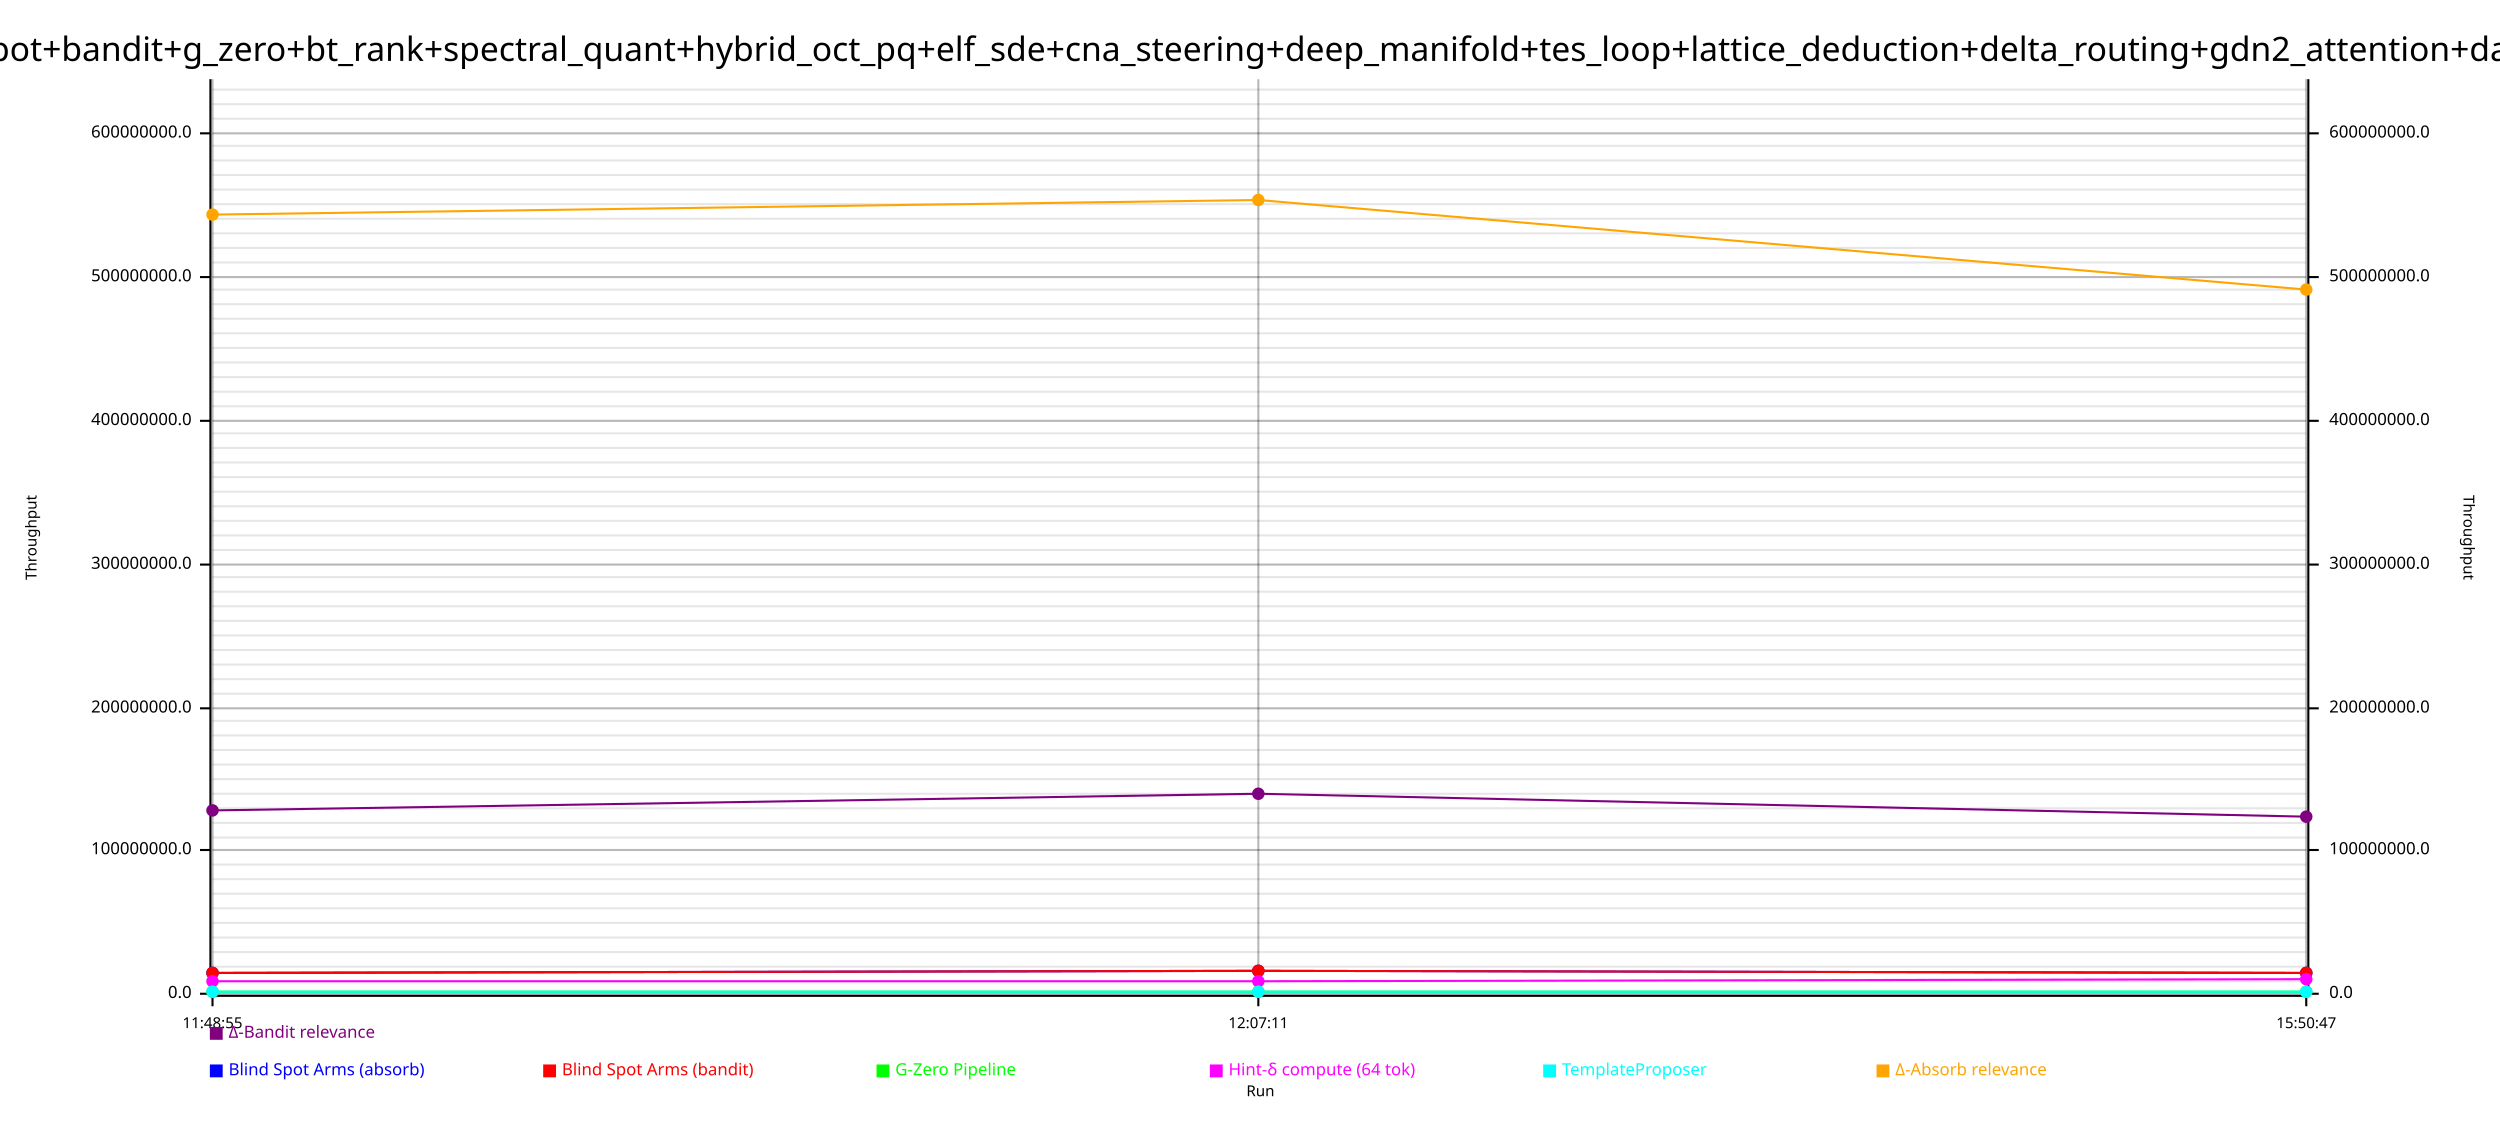
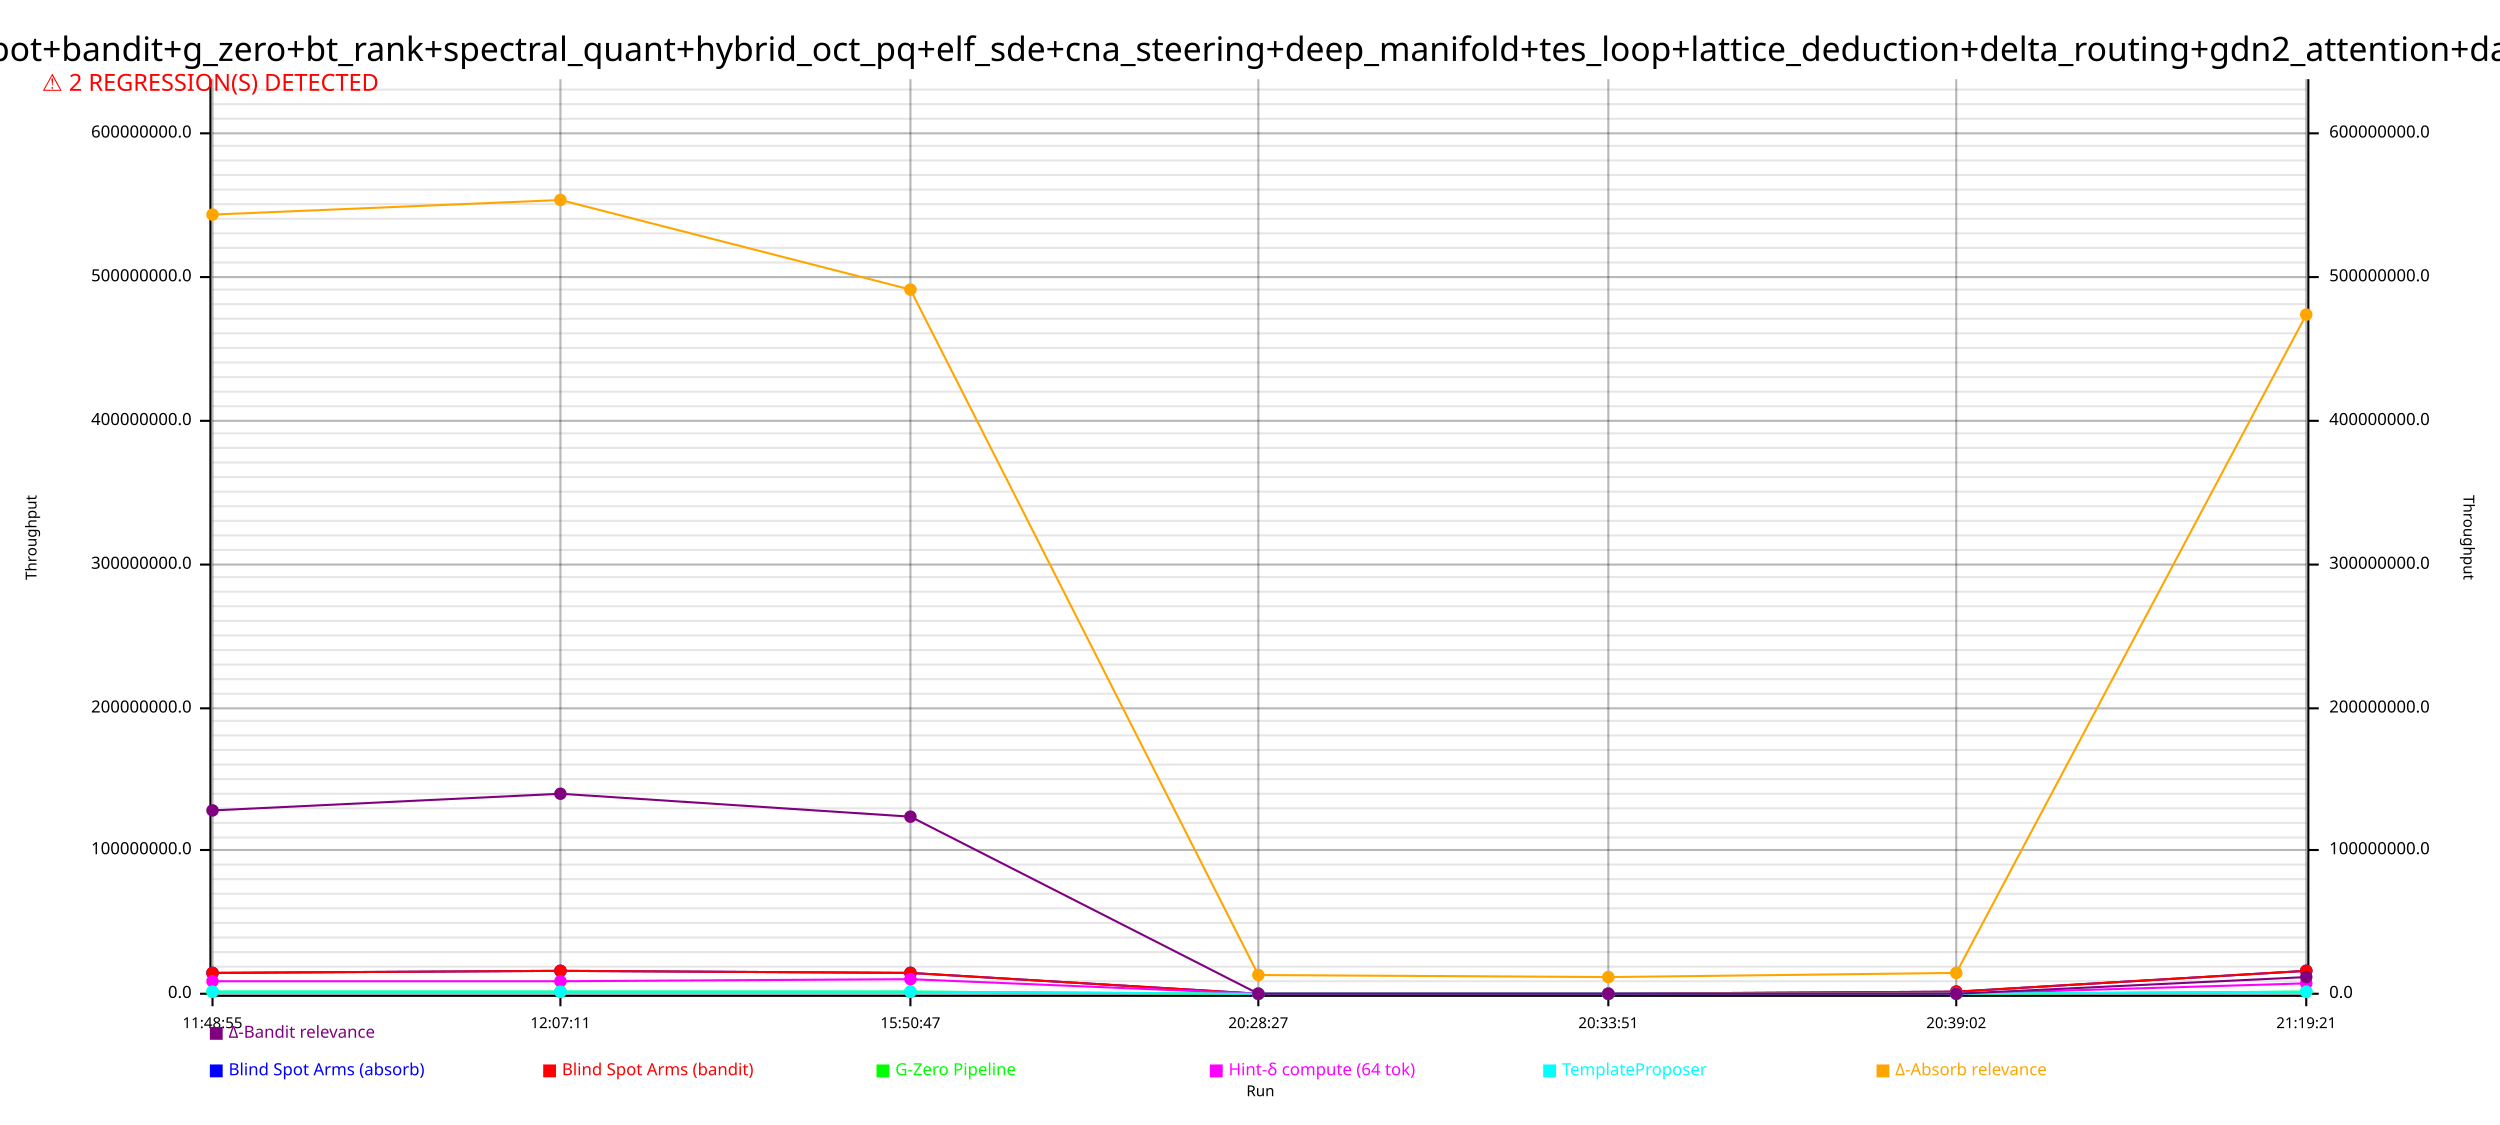
<svg xmlns="http://www.w3.org/2000/svg" width="1200" height="540" viewBox="0 0 1200 540">
  <rect x="0" y="0" width="1200" height="540" opacity="1" fill="#FFFFFF" stroke="none" />
  <text x="600" y="17" dy="0.76em" text-anchor="middle" font-family="sans-serif" font-size="16.129" opacity="1" fill="#000000">
Game — Time Series [sparse_mlp+domain_latent+ppot+bandit+g_zero+bt_rank+spectral_quant+hybrid_oct_pq+elf_sde+cna_steering+deep_manifold+tes_loop+lattice_deduction+delta_routing+gdn2_attention+dash_attn+dreamer+lt2_looped+plasma_path+tf_loop]
</text>
  <line opacity="0.1" stroke="#000000" stroke-width="1" x1="102" y1="477" x2="102" y2="38" />
+   <line opacity="0.1" stroke="#000000" stroke-width="1" x1="269" y1="477" x2="269" y2="38" />
+   <line opacity="0.1" stroke="#000000" stroke-width="1" x1="437" y1="477" x2="437" y2="38" />
  <line opacity="0.1" stroke="#000000" stroke-width="1" x1="604" y1="477" x2="604" y2="38" />
+   <line opacity="0.1" stroke="#000000" stroke-width="1" x1="772" y1="477" x2="772" y2="38" />
+   <line opacity="0.1" stroke="#000000" stroke-width="1" x1="939" y1="477" x2="939" y2="38" />
  <line opacity="0.1" stroke="#000000" stroke-width="1" x1="1107" y1="477" x2="1107" y2="38" />
  <line opacity="0.1" stroke="#000000" stroke-width="1" x1="102" y1="477" x2="1107" y2="477" />
  <line opacity="0.1" stroke="#000000" stroke-width="1" x1="102" y1="471" x2="1107" y2="471" />
  <line opacity="0.1" stroke="#000000" stroke-width="1" x1="102" y1="464" x2="1107" y2="464" />
  <line opacity="0.1" stroke="#000000" stroke-width="1" x1="102" y1="457" x2="1107" y2="457" />
  <line opacity="0.1" stroke="#000000" stroke-width="1" x1="102" y1="450" x2="1107" y2="450" />
  <line opacity="0.1" stroke="#000000" stroke-width="1" x1="102" y1="443" x2="1107" y2="443" />
  <line opacity="0.1" stroke="#000000" stroke-width="1" x1="102" y1="436" x2="1107" y2="436" />
  <line opacity="0.1" stroke="#000000" stroke-width="1" x1="102" y1="429" x2="1107" y2="429" />
  <line opacity="0.1" stroke="#000000" stroke-width="1" x1="102" y1="422" x2="1107" y2="422" />
  <line opacity="0.1" stroke="#000000" stroke-width="1" x1="102" y1="415" x2="1107" y2="415" />
  <line opacity="0.1" stroke="#000000" stroke-width="1" x1="102" y1="408" x2="1107" y2="408" />
  <line opacity="0.1" stroke="#000000" stroke-width="1" x1="102" y1="402" x2="1107" y2="402" />
  <line opacity="0.1" stroke="#000000" stroke-width="1" x1="102" y1="395" x2="1107" y2="395" />
  <line opacity="0.1" stroke="#000000" stroke-width="1" x1="102" y1="388" x2="1107" y2="388" />
  <line opacity="0.1" stroke="#000000" stroke-width="1" x1="102" y1="381" x2="1107" y2="381" />
  <line opacity="0.1" stroke="#000000" stroke-width="1" x1="102" y1="374" x2="1107" y2="374" />
  <line opacity="0.1" stroke="#000000" stroke-width="1" x1="102" y1="367" x2="1107" y2="367" />
  <line opacity="0.1" stroke="#000000" stroke-width="1" x1="102" y1="360" x2="1107" y2="360" />
  <line opacity="0.1" stroke="#000000" stroke-width="1" x1="102" y1="353" x2="1107" y2="353" />
  <line opacity="0.1" stroke="#000000" stroke-width="1" x1="102" y1="346" x2="1107" y2="346" />
  <line opacity="0.1" stroke="#000000" stroke-width="1" x1="102" y1="340" x2="1107" y2="340" />
  <line opacity="0.1" stroke="#000000" stroke-width="1" x1="102" y1="333" x2="1107" y2="333" />
  <line opacity="0.1" stroke="#000000" stroke-width="1" x1="102" y1="326" x2="1107" y2="326" />
  <line opacity="0.1" stroke="#000000" stroke-width="1" x1="102" y1="319" x2="1107" y2="319" />
  <line opacity="0.1" stroke="#000000" stroke-width="1" x1="102" y1="312" x2="1107" y2="312" />
  <line opacity="0.1" stroke="#000000" stroke-width="1" x1="102" y1="305" x2="1107" y2="305" />
  <line opacity="0.1" stroke="#000000" stroke-width="1" x1="102" y1="298" x2="1107" y2="298" />
  <line opacity="0.1" stroke="#000000" stroke-width="1" x1="102" y1="291" x2="1107" y2="291" />
  <line opacity="0.1" stroke="#000000" stroke-width="1" x1="102" y1="284" x2="1107" y2="284" />
  <line opacity="0.1" stroke="#000000" stroke-width="1" x1="102" y1="277" x2="1107" y2="277" />
  <line opacity="0.1" stroke="#000000" stroke-width="1" x1="102" y1="271" x2="1107" y2="271" />
  <line opacity="0.1" stroke="#000000" stroke-width="1" x1="102" y1="264" x2="1107" y2="264" />
  <line opacity="0.1" stroke="#000000" stroke-width="1" x1="102" y1="257" x2="1107" y2="257" />
  <line opacity="0.1" stroke="#000000" stroke-width="1" x1="102" y1="250" x2="1107" y2="250" />
  <line opacity="0.1" stroke="#000000" stroke-width="1" x1="102" y1="243" x2="1107" y2="243" />
  <line opacity="0.1" stroke="#000000" stroke-width="1" x1="102" y1="236" x2="1107" y2="236" />
  <line opacity="0.1" stroke="#000000" stroke-width="1" x1="102" y1="229" x2="1107" y2="229" />
  <line opacity="0.1" stroke="#000000" stroke-width="1" x1="102" y1="222" x2="1107" y2="222" />
  <line opacity="0.1" stroke="#000000" stroke-width="1" x1="102" y1="215" x2="1107" y2="215" />
  <line opacity="0.1" stroke="#000000" stroke-width="1" x1="102" y1="208" x2="1107" y2="208" />
  <line opacity="0.1" stroke="#000000" stroke-width="1" x1="102" y1="202" x2="1107" y2="202" />
  <line opacity="0.1" stroke="#000000" stroke-width="1" x1="102" y1="195" x2="1107" y2="195" />
  <line opacity="0.1" stroke="#000000" stroke-width="1" x1="102" y1="188" x2="1107" y2="188" />
  <line opacity="0.1" stroke="#000000" stroke-width="1" x1="102" y1="181" x2="1107" y2="181" />
  <line opacity="0.1" stroke="#000000" stroke-width="1" x1="102" y1="174" x2="1107" y2="174" />
  <line opacity="0.1" stroke="#000000" stroke-width="1" x1="102" y1="167" x2="1107" y2="167" />
  <line opacity="0.1" stroke="#000000" stroke-width="1" x1="102" y1="160" x2="1107" y2="160" />
  <line opacity="0.1" stroke="#000000" stroke-width="1" x1="102" y1="153" x2="1107" y2="153" />
  <line opacity="0.1" stroke="#000000" stroke-width="1" x1="102" y1="146" x2="1107" y2="146" />
  <line opacity="0.1" stroke="#000000" stroke-width="1" x1="102" y1="139" x2="1107" y2="139" />
  <line opacity="0.1" stroke="#000000" stroke-width="1" x1="102" y1="133" x2="1107" y2="133" />
  <line opacity="0.1" stroke="#000000" stroke-width="1" x1="102" y1="126" x2="1107" y2="126" />
  <line opacity="0.1" stroke="#000000" stroke-width="1" x1="102" y1="119" x2="1107" y2="119" />
  <line opacity="0.1" stroke="#000000" stroke-width="1" x1="102" y1="112" x2="1107" y2="112" />
  <line opacity="0.1" stroke="#000000" stroke-width="1" x1="102" y1="105" x2="1107" y2="105" />
  <line opacity="0.1" stroke="#000000" stroke-width="1" x1="102" y1="98" x2="1107" y2="98" />
  <line opacity="0.1" stroke="#000000" stroke-width="1" x1="102" y1="91" x2="1107" y2="91" />
  <line opacity="0.1" stroke="#000000" stroke-width="1" x1="102" y1="84" x2="1107" y2="84" />
  <line opacity="0.1" stroke="#000000" stroke-width="1" x1="102" y1="77" x2="1107" y2="77" />
  <line opacity="0.1" stroke="#000000" stroke-width="1" x1="102" y1="70" x2="1107" y2="70" />
  <line opacity="0.1" stroke="#000000" stroke-width="1" x1="102" y1="64" x2="1107" y2="64" />
  <line opacity="0.1" stroke="#000000" stroke-width="1" x1="102" y1="57" x2="1107" y2="57" />
  <line opacity="0.1" stroke="#000000" stroke-width="1" x1="102" y1="50" x2="1107" y2="50" />
  <line opacity="0.1" stroke="#000000" stroke-width="1" x1="102" y1="43" x2="1107" y2="43" />
  <text x="12" y="258" dy="0.76em" text-anchor="middle" font-family="sans-serif" font-size="7.258" opacity="1" fill="#000000" transform="rotate(270, 12, 258)">
Throughput
</text>
  <text x="605" y="528" dy="-0.5ex" text-anchor="middle" font-family="sans-serif" font-size="7.258" opacity="1" fill="#000000">
Run
</text>
  <text x="1188" y="258" dy="0.76em" text-anchor="middle" font-family="sans-serif" font-size="7.258" opacity="1" fill="#000000" transform="rotate(90, 1188, 258)">
Throughput
</text>
  <line opacity="0.2" stroke="#000000" stroke-width="1" x1="102" y1="477" x2="102" y2="38" />
+   <line opacity="0.2" stroke="#000000" stroke-width="1" x1="269" y1="477" x2="269" y2="38" />
+   <line opacity="0.2" stroke="#000000" stroke-width="1" x1="437" y1="477" x2="437" y2="38" />
  <line opacity="0.2" stroke="#000000" stroke-width="1" x1="604" y1="477" x2="604" y2="38" />
+   <line opacity="0.2" stroke="#000000" stroke-width="1" x1="772" y1="477" x2="772" y2="38" />
+   <line opacity="0.2" stroke="#000000" stroke-width="1" x1="939" y1="477" x2="939" y2="38" />
  <line opacity="0.2" stroke="#000000" stroke-width="1" x1="1107" y1="477" x2="1107" y2="38" />
  <line opacity="0.2" stroke="#000000" stroke-width="1" x1="102" y1="477" x2="1107" y2="477" />
  <line opacity="0.2" stroke="#000000" stroke-width="1" x1="102" y1="408" x2="1107" y2="408" />
  <line opacity="0.2" stroke="#000000" stroke-width="1" x1="102" y1="340" x2="1107" y2="340" />
  <line opacity="0.2" stroke="#000000" stroke-width="1" x1="102" y1="271" x2="1107" y2="271" />
  <line opacity="0.2" stroke="#000000" stroke-width="1" x1="102" y1="202" x2="1107" y2="202" />
  <line opacity="0.2" stroke="#000000" stroke-width="1" x1="102" y1="133" x2="1107" y2="133" />
  <line opacity="0.2" stroke="#000000" stroke-width="1" x1="102" y1="64" x2="1107" y2="64" />
  <polyline fill="none" opacity="1" stroke="#000000" stroke-width="1" points="101,38 101,477 " />
  <text x="92" y="477" dy="0.5ex" text-anchor="end" font-family="sans-serif" font-size="8.065" opacity="1" fill="#000000">
0.0
</text>
  <polyline fill="none" opacity="1" stroke="#000000" stroke-width="1" points="96,477 101,477 " />
  <text x="92" y="408" dy="0.5ex" text-anchor="end" font-family="sans-serif" font-size="8.065" opacity="1" fill="#000000">
100000000.0
</text>
  <polyline fill="none" opacity="1" stroke="#000000" stroke-width="1" points="96,408 101,408 " />
  <text x="92" y="340" dy="0.5ex" text-anchor="end" font-family="sans-serif" font-size="8.065" opacity="1" fill="#000000">
200000000.0
</text>
  <polyline fill="none" opacity="1" stroke="#000000" stroke-width="1" points="96,340 101,340 " />
  <text x="92" y="271" dy="0.5ex" text-anchor="end" font-family="sans-serif" font-size="8.065" opacity="1" fill="#000000">
300000000.0
</text>
  <polyline fill="none" opacity="1" stroke="#000000" stroke-width="1" points="96,271 101,271 " />
  <text x="92" y="202" dy="0.5ex" text-anchor="end" font-family="sans-serif" font-size="8.065" opacity="1" fill="#000000">
400000000.0
</text>
  <polyline fill="none" opacity="1" stroke="#000000" stroke-width="1" points="96,202 101,202 " />
  <text x="92" y="133" dy="0.5ex" text-anchor="end" font-family="sans-serif" font-size="8.065" opacity="1" fill="#000000">
500000000.0
</text>
  <polyline fill="none" opacity="1" stroke="#000000" stroke-width="1" points="96,133 101,133 " />
  <text x="92" y="64" dy="0.5ex" text-anchor="end" font-family="sans-serif" font-size="8.065" opacity="1" fill="#000000">
600000000.0
</text>
  <polyline fill="none" opacity="1" stroke="#000000" stroke-width="1" points="96,64 101,64 " />
  <polyline fill="none" opacity="1" stroke="#000000" stroke-width="1" points="102,478 1107,478 " />
  <text x="102" y="488" dy="0.76em" text-anchor="middle" font-family="sans-serif" font-size="7.258" opacity="1" fill="#000000">
11:48:55
</text>
  <polyline fill="none" opacity="1" stroke="#000000" stroke-width="1" points="102,478 102,483 " />
+   <text x="269" y="488" dy="0.76em" text-anchor="middle" font-family="sans-serif" font-size="7.258" opacity="1" fill="#000000">
+ 12:07:11
+ </text>
+   <polyline fill="none" opacity="1" stroke="#000000" stroke-width="1" points="269,478 269,483 " />
+   <text x="437" y="488" dy="0.76em" text-anchor="middle" font-family="sans-serif" font-size="7.258" opacity="1" fill="#000000">
+ 15:50:47
+ </text>
+   <polyline fill="none" opacity="1" stroke="#000000" stroke-width="1" points="437,478 437,483 " />
  <text x="604" y="488" dy="0.76em" text-anchor="middle" font-family="sans-serif" font-size="7.258" opacity="1" fill="#000000">
- 12:07:11
+ 20:28:27
</text>
  <polyline fill="none" opacity="1" stroke="#000000" stroke-width="1" points="604,478 604,483 " />
+   <text x="772" y="488" dy="0.76em" text-anchor="middle" font-family="sans-serif" font-size="7.258" opacity="1" fill="#000000">
+ 20:33:51
+ </text>
+   <polyline fill="none" opacity="1" stroke="#000000" stroke-width="1" points="772,478 772,483 " />
+   <text x="939" y="488" dy="0.76em" text-anchor="middle" font-family="sans-serif" font-size="7.258" opacity="1" fill="#000000">
+ 20:39:02
+ </text>
+   <polyline fill="none" opacity="1" stroke="#000000" stroke-width="1" points="939,478 939,483 " />
  <text x="1107" y="488" dy="0.76em" text-anchor="middle" font-family="sans-serif" font-size="7.258" opacity="1" fill="#000000">
- 15:50:47
+ 21:19:21
</text>
  <polyline fill="none" opacity="1" stroke="#000000" stroke-width="1" points="1107,478 1107,483 " />
  <polyline fill="none" opacity="1" stroke="#000000" stroke-width="1" points="1108,38 1108,477 " />
  <text x="1118" y="477" dy="0.5ex" text-anchor="start" font-family="sans-serif" font-size="8.065" opacity="1" fill="#000000">
0.0
</text>
  <polyline fill="none" opacity="1" stroke="#000000" stroke-width="1" points="1108,477 1113,477 " />
  <text x="1118" y="408" dy="0.5ex" text-anchor="start" font-family="sans-serif" font-size="8.065" opacity="1" fill="#000000">
100000000.0
</text>
  <polyline fill="none" opacity="1" stroke="#000000" stroke-width="1" points="1108,408 1113,408 " />
  <text x="1118" y="340" dy="0.5ex" text-anchor="start" font-family="sans-serif" font-size="8.065" opacity="1" fill="#000000">
200000000.0
</text>
  <polyline fill="none" opacity="1" stroke="#000000" stroke-width="1" points="1108,340 1113,340 " />
  <text x="1118" y="271" dy="0.5ex" text-anchor="start" font-family="sans-serif" font-size="8.065" opacity="1" fill="#000000">
300000000.0
</text>
  <polyline fill="none" opacity="1" stroke="#000000" stroke-width="1" points="1108,271 1113,271 " />
  <text x="1118" y="202" dy="0.5ex" text-anchor="start" font-family="sans-serif" font-size="8.065" opacity="1" fill="#000000">
400000000.0
</text>
  <polyline fill="none" opacity="1" stroke="#000000" stroke-width="1" points="1108,202 1113,202 " />
  <text x="1118" y="133" dy="0.5ex" text-anchor="start" font-family="sans-serif" font-size="8.065" opacity="1" fill="#000000">
500000000.0
</text>
  <polyline fill="none" opacity="1" stroke="#000000" stroke-width="1" points="1108,133 1113,133 " />
  <text x="1118" y="64" dy="0.5ex" text-anchor="start" font-family="sans-serif" font-size="8.065" opacity="1" fill="#000000">
600000000.0
</text>
  <polyline fill="none" opacity="1" stroke="#000000" stroke-width="1" points="1108,64 1113,64 " />
-   <polyline fill="none" opacity="1" stroke="#0000FF" stroke-width="1" points="102,467 604,466 1107,467 " />
+   <polyline fill="none" opacity="1" stroke="#0000FF" stroke-width="1" points="102,467 269,466 437,467 604,477 772,477 939,476 1107,466 " />
  <circle cx="102" cy="467" r="3" opacity="1" fill="#0000FF" stroke="none" stroke-width="1" />
-   <circle cx="604" cy="466" r="3" opacity="1" fill="#0000FF" stroke="none" stroke-width="1" />
-   <circle cx="1107" cy="467" r="3" opacity="1" fill="#0000FF" stroke="none" stroke-width="1" />
+   <circle cx="269" cy="466" r="3" opacity="1" fill="#0000FF" stroke="none" stroke-width="1" />
+   <circle cx="437" cy="467" r="3" opacity="1" fill="#0000FF" stroke="none" stroke-width="1" />
+   <circle cx="604" cy="477" r="3" opacity="1" fill="#0000FF" stroke="none" stroke-width="1" />
+   <circle cx="772" cy="477" r="3" opacity="1" fill="#0000FF" stroke="none" stroke-width="1" />
+   <circle cx="939" cy="476" r="3" opacity="1" fill="#0000FF" stroke="none" stroke-width="1" />
+   <circle cx="1107" cy="466" r="3" opacity="1" fill="#0000FF" stroke="none" stroke-width="1" />
  <text x="100" y="510" dy="0.76em" text-anchor="start" font-family="sans-serif" font-size="8.065" opacity="1" fill="#0000FF">
■ Blind Spot Arms (absorb)
</text>
-   <polyline fill="none" opacity="1" stroke="#FF0000" stroke-width="1" points="102,467 604,466 1107,467 " />
+   <polyline fill="none" opacity="1" stroke="#FF0000" stroke-width="1" points="102,467 269,466 437,467 604,477 772,477 939,476 1107,466 " />
  <circle cx="102" cy="467" r="3" opacity="1" fill="#FF0000" stroke="none" stroke-width="1" />
-   <circle cx="604" cy="466" r="3" opacity="1" fill="#FF0000" stroke="none" stroke-width="1" />
-   <circle cx="1107" cy="467" r="3" opacity="1" fill="#FF0000" stroke="none" stroke-width="1" />
+   <circle cx="269" cy="466" r="3" opacity="1" fill="#FF0000" stroke="none" stroke-width="1" />
+   <circle cx="437" cy="467" r="3" opacity="1" fill="#FF0000" stroke="none" stroke-width="1" />
+   <circle cx="604" cy="477" r="3" opacity="1" fill="#FF0000" stroke="none" stroke-width="1" />
+   <circle cx="772" cy="477" r="3" opacity="1" fill="#FF0000" stroke="none" stroke-width="1" />
+   <circle cx="939" cy="476" r="3" opacity="1" fill="#FF0000" stroke="none" stroke-width="1" />
+   <circle cx="1107" cy="466" r="3" opacity="1" fill="#FF0000" stroke="none" stroke-width="1" />
  <text x="260" y="510" dy="0.76em" text-anchor="start" font-family="sans-serif" font-size="8.065" opacity="1" fill="#FF0000">
■ Blind Spot Arms (bandit)
</text>
-   <polyline fill="none" opacity="1" stroke="#00FF00" stroke-width="1" points="102,476 604,476 1107,476 " />
+   <polyline fill="none" opacity="1" stroke="#00FF00" stroke-width="1" points="102,476 269,476 437,476 604,477 772,477 939,477 1107,476 " />
  <circle cx="102" cy="476" r="3" opacity="1" fill="#00FF00" stroke="none" stroke-width="1" />
-   <circle cx="604" cy="476" r="3" opacity="1" fill="#00FF00" stroke="none" stroke-width="1" />
+   <circle cx="269" cy="476" r="3" opacity="1" fill="#00FF00" stroke="none" stroke-width="1" />
+   <circle cx="437" cy="476" r="3" opacity="1" fill="#00FF00" stroke="none" stroke-width="1" />
+   <circle cx="604" cy="477" r="3" opacity="1" fill="#00FF00" stroke="none" stroke-width="1" />
+   <circle cx="772" cy="477" r="3" opacity="1" fill="#00FF00" stroke="none" stroke-width="1" />
+   <circle cx="939" cy="477" r="3" opacity="1" fill="#00FF00" stroke="none" stroke-width="1" />
  <circle cx="1107" cy="476" r="3" opacity="1" fill="#00FF00" stroke="none" stroke-width="1" />
  <text x="420" y="510" dy="0.76em" text-anchor="start" font-family="sans-serif" font-size="8.065" opacity="1" fill="#00FF00">
■ G-Zero Pipeline
</text>
-   <polyline fill="none" opacity="1" stroke="#FF00FF" stroke-width="1" points="102,471 604,471 1107,470 " />
+   <polyline fill="none" opacity="1" stroke="#FF00FF" stroke-width="1" points="102,471 269,471 437,470 604,477 772,477 939,477 1107,472 " />
  <circle cx="102" cy="471" r="3" opacity="1" fill="#FF00FF" stroke="none" stroke-width="1" />
-   <circle cx="604" cy="471" r="3" opacity="1" fill="#FF00FF" stroke="none" stroke-width="1" />
-   <circle cx="1107" cy="470" r="3" opacity="1" fill="#FF00FF" stroke="none" stroke-width="1" />
+   <circle cx="269" cy="471" r="3" opacity="1" fill="#FF00FF" stroke="none" stroke-width="1" />
+   <circle cx="437" cy="470" r="3" opacity="1" fill="#FF00FF" stroke="none" stroke-width="1" />
+   <circle cx="604" cy="477" r="3" opacity="1" fill="#FF00FF" stroke="none" stroke-width="1" />
+   <circle cx="772" cy="477" r="3" opacity="1" fill="#FF00FF" stroke="none" stroke-width="1" />
+   <circle cx="939" cy="477" r="3" opacity="1" fill="#FF00FF" stroke="none" stroke-width="1" />
+   <circle cx="1107" cy="472" r="3" opacity="1" fill="#FF00FF" stroke="none" stroke-width="1" />
  <text x="580" y="510" dy="0.76em" text-anchor="start" font-family="sans-serif" font-size="8.065" opacity="1" fill="#FF00FF">
■ Hint-δ compute (64 tok)
</text>
-   <polyline fill="none" opacity="1" stroke="#00FFFF" stroke-width="1" points="102,476 604,476 1107,476 " />
+   <polyline fill="none" opacity="1" stroke="#00FFFF" stroke-width="1" points="102,476 269,476 437,476 604,477 772,477 939,477 1107,476 " />
  <circle cx="102" cy="476" r="3" opacity="1" fill="#00FFFF" stroke="none" stroke-width="1" />
-   <circle cx="604" cy="476" r="3" opacity="1" fill="#00FFFF" stroke="none" stroke-width="1" />
+   <circle cx="269" cy="476" r="3" opacity="1" fill="#00FFFF" stroke="none" stroke-width="1" />
+   <circle cx="437" cy="476" r="3" opacity="1" fill="#00FFFF" stroke="none" stroke-width="1" />
+   <circle cx="604" cy="477" r="3" opacity="1" fill="#00FFFF" stroke="none" stroke-width="1" />
+   <circle cx="772" cy="477" r="3" opacity="1" fill="#00FFFF" stroke="none" stroke-width="1" />
+   <circle cx="939" cy="477" r="3" opacity="1" fill="#00FFFF" stroke="none" stroke-width="1" />
  <circle cx="1107" cy="476" r="3" opacity="1" fill="#00FFFF" stroke="none" stroke-width="1" />
  <text x="740" y="510" dy="0.76em" text-anchor="start" font-family="sans-serif" font-size="8.065" opacity="1" fill="#00FFFF">
■ TemplateProposer
</text>
-   <polyline fill="none" opacity="1" stroke="#FFA500" stroke-width="1" points="102,103 604,96 1107,139 " />
+   <polyline fill="none" opacity="1" stroke="#FFA500" stroke-width="1" points="102,103 269,96 437,139 604,468 772,469 939,467 1107,151 " />
  <circle cx="102" cy="103" r="3" opacity="1" fill="#FFA500" stroke="none" stroke-width="1" />
-   <circle cx="604" cy="96" r="3" opacity="1" fill="#FFA500" stroke="none" stroke-width="1" />
-   <circle cx="1107" cy="139" r="3" opacity="1" fill="#FFA500" stroke="none" stroke-width="1" />
+   <circle cx="269" cy="96" r="3" opacity="1" fill="#FFA500" stroke="none" stroke-width="1" />
+   <circle cx="437" cy="139" r="3" opacity="1" fill="#FFA500" stroke="none" stroke-width="1" />
+   <circle cx="604" cy="468" r="3" opacity="1" fill="#FFA500" stroke="none" stroke-width="1" />
+   <circle cx="772" cy="469" r="3" opacity="1" fill="#FFA500" stroke="none" stroke-width="1" />
+   <circle cx="939" cy="467" r="3" opacity="1" fill="#FFA500" stroke="none" stroke-width="1" />
+   <circle cx="1107" cy="151" r="3" opacity="1" fill="#FFA500" stroke="none" stroke-width="1" />
  <text x="900" y="510" dy="0.76em" text-anchor="start" font-family="sans-serif" font-size="8.065" opacity="1" fill="#FFA500">
■ Δ-Absorb relevance
</text>
-   <polyline fill="none" opacity="1" stroke="#800080" stroke-width="1" points="102,389 604,381 1107,392 " />
+   <polyline fill="none" opacity="1" stroke="#800080" stroke-width="1" points="102,389 269,381 437,392 604,477 772,477 939,477 1107,469 " />
  <circle cx="102" cy="389" r="3" opacity="1" fill="#800080" stroke="none" stroke-width="1" />
-   <circle cx="604" cy="381" r="3" opacity="1" fill="#800080" stroke="none" stroke-width="1" />
-   <circle cx="1107" cy="392" r="3" opacity="1" fill="#800080" stroke="none" stroke-width="1" />
+   <circle cx="269" cy="381" r="3" opacity="1" fill="#800080" stroke="none" stroke-width="1" />
+   <circle cx="437" cy="392" r="3" opacity="1" fill="#800080" stroke="none" stroke-width="1" />
+   <circle cx="604" cy="477" r="3" opacity="1" fill="#800080" stroke="none" stroke-width="1" />
+   <circle cx="772" cy="477" r="3" opacity="1" fill="#800080" stroke="none" stroke-width="1" />
+   <circle cx="939" cy="477" r="3" opacity="1" fill="#800080" stroke="none" stroke-width="1" />
+   <circle cx="1107" cy="469" r="3" opacity="1" fill="#800080" stroke="none" stroke-width="1" />
  <text x="100" y="492" dy="0.76em" text-anchor="start" font-family="sans-serif" font-size="8.065" opacity="1" fill="#800080">
■ Δ-Bandit relevance
</text>
+   <text x="20" y="35" dy="0.76em" text-anchor="start" font-family="sans-serif" font-size="11.29" opacity="1" fill="#FF0000">
+ ⚠ 2 REGRESSION(S) DETECTED
+ </text>
</svg>
